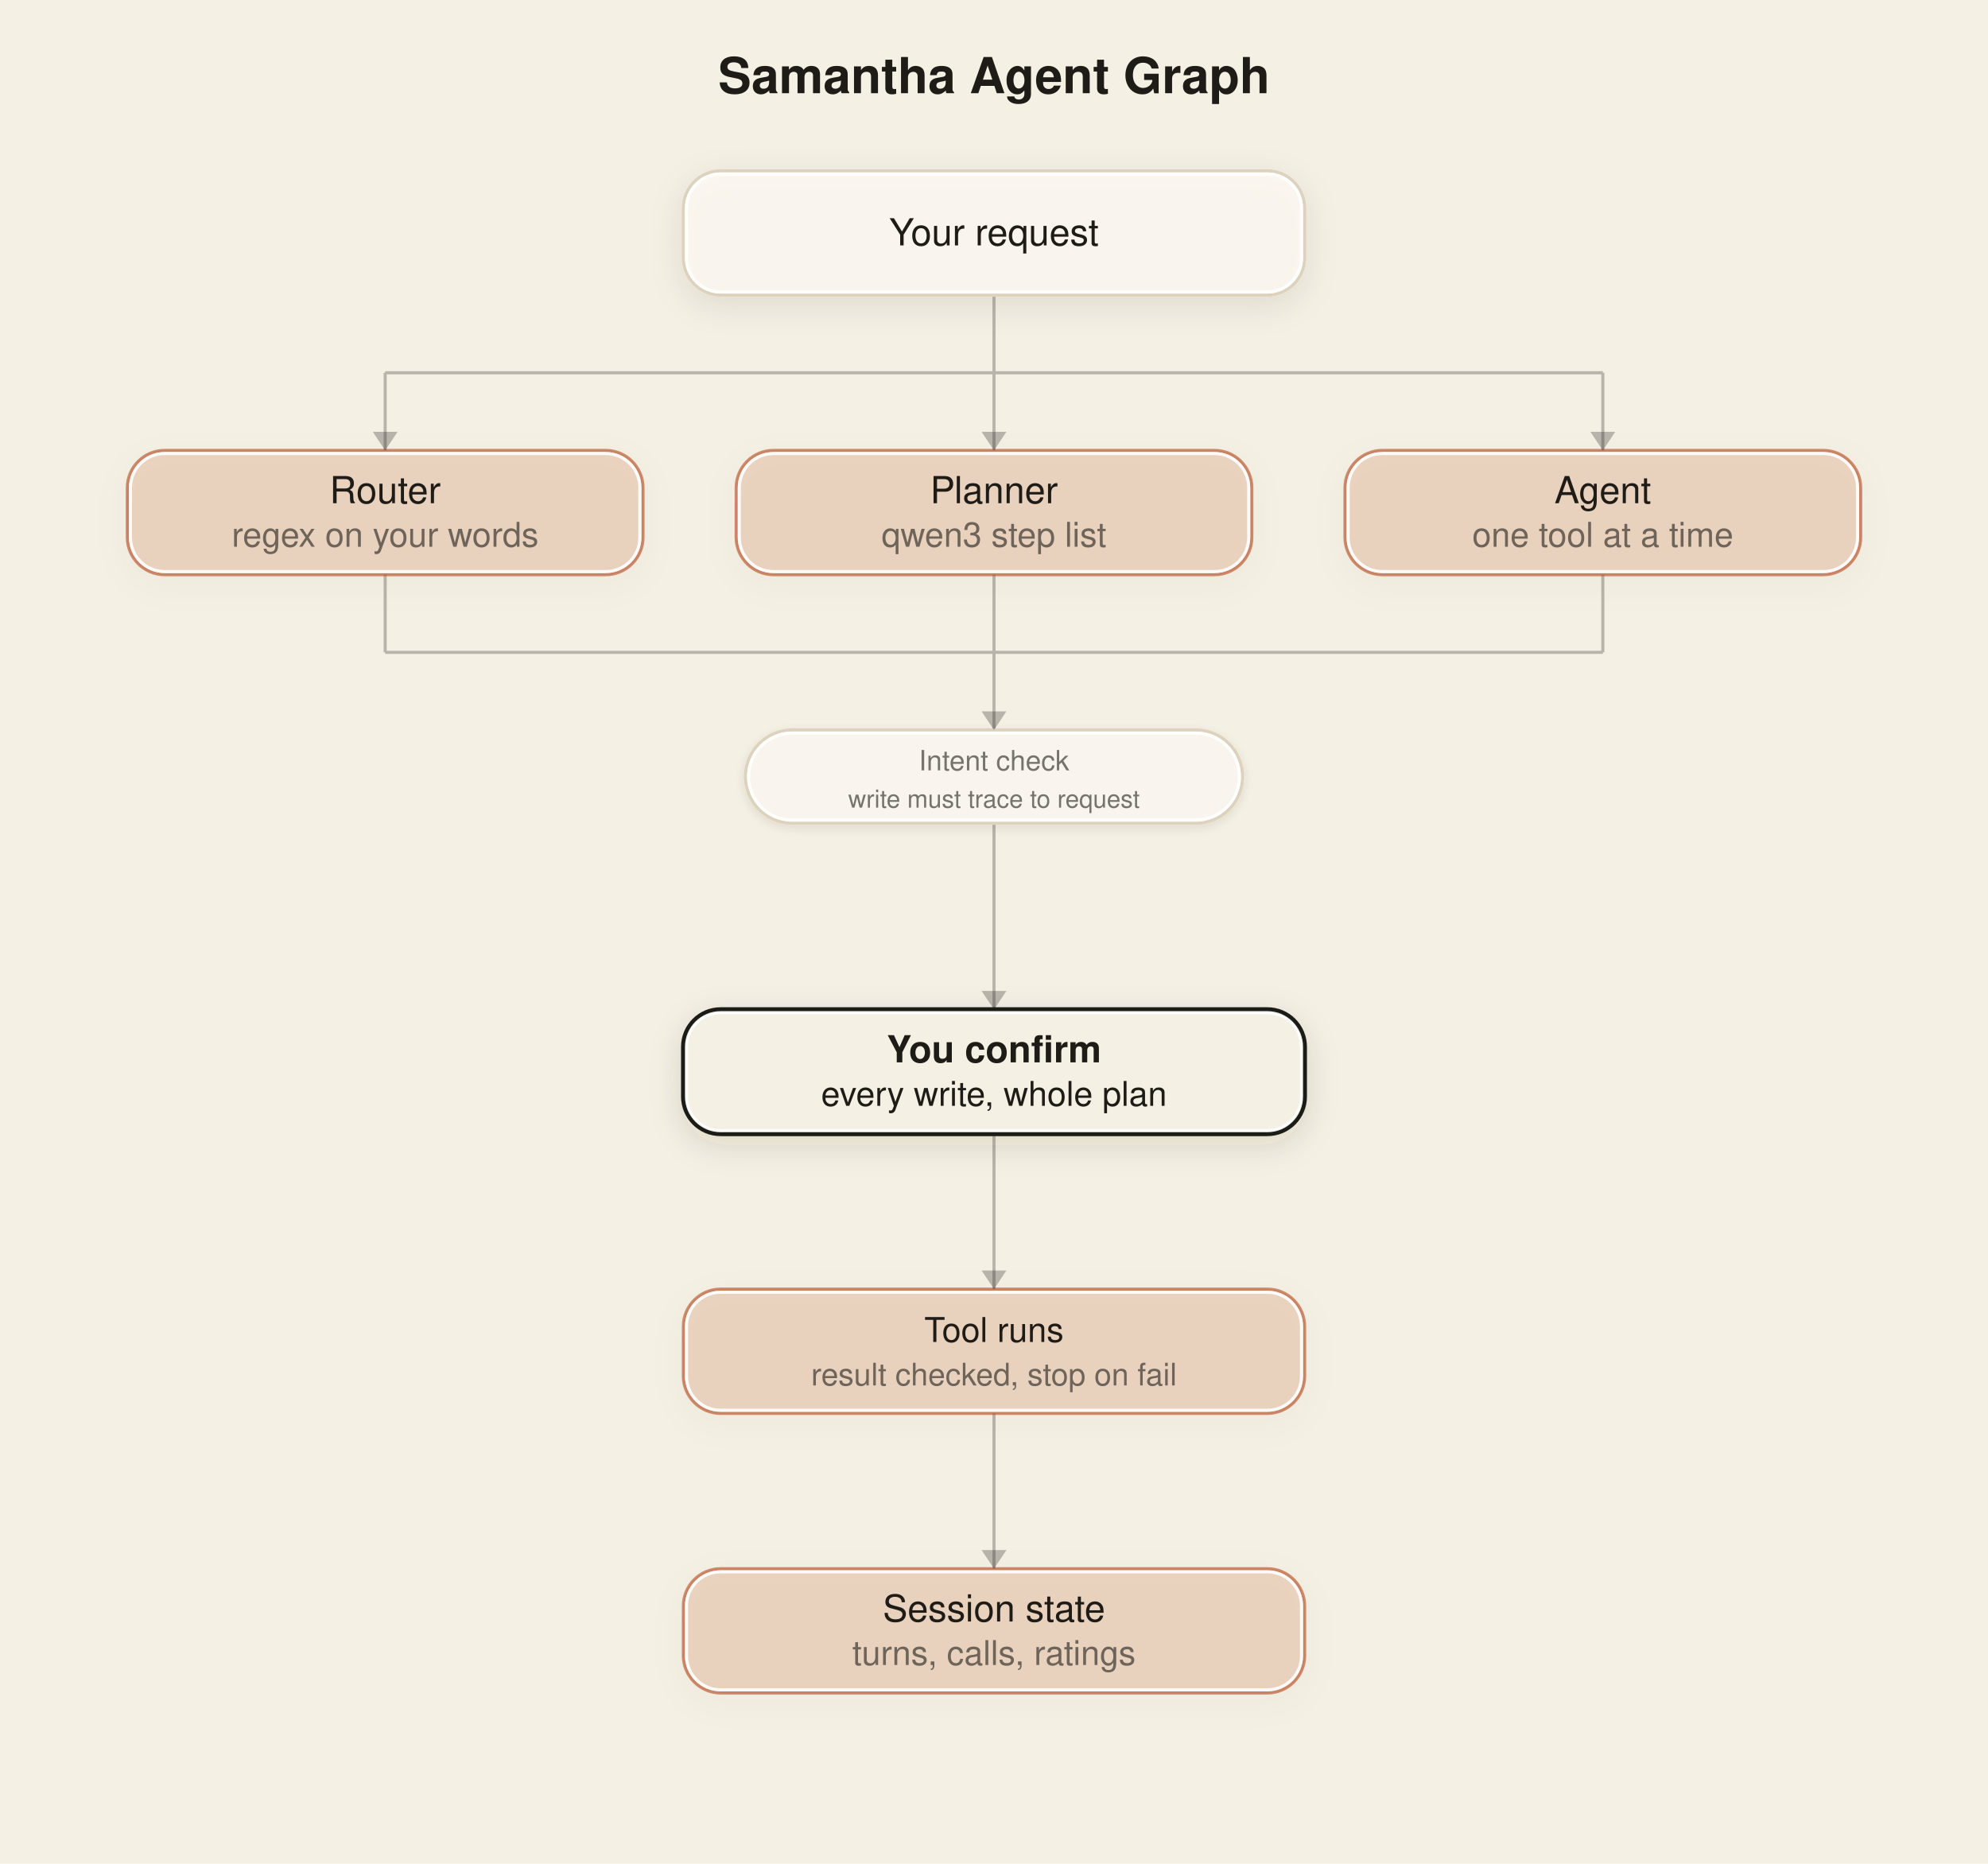
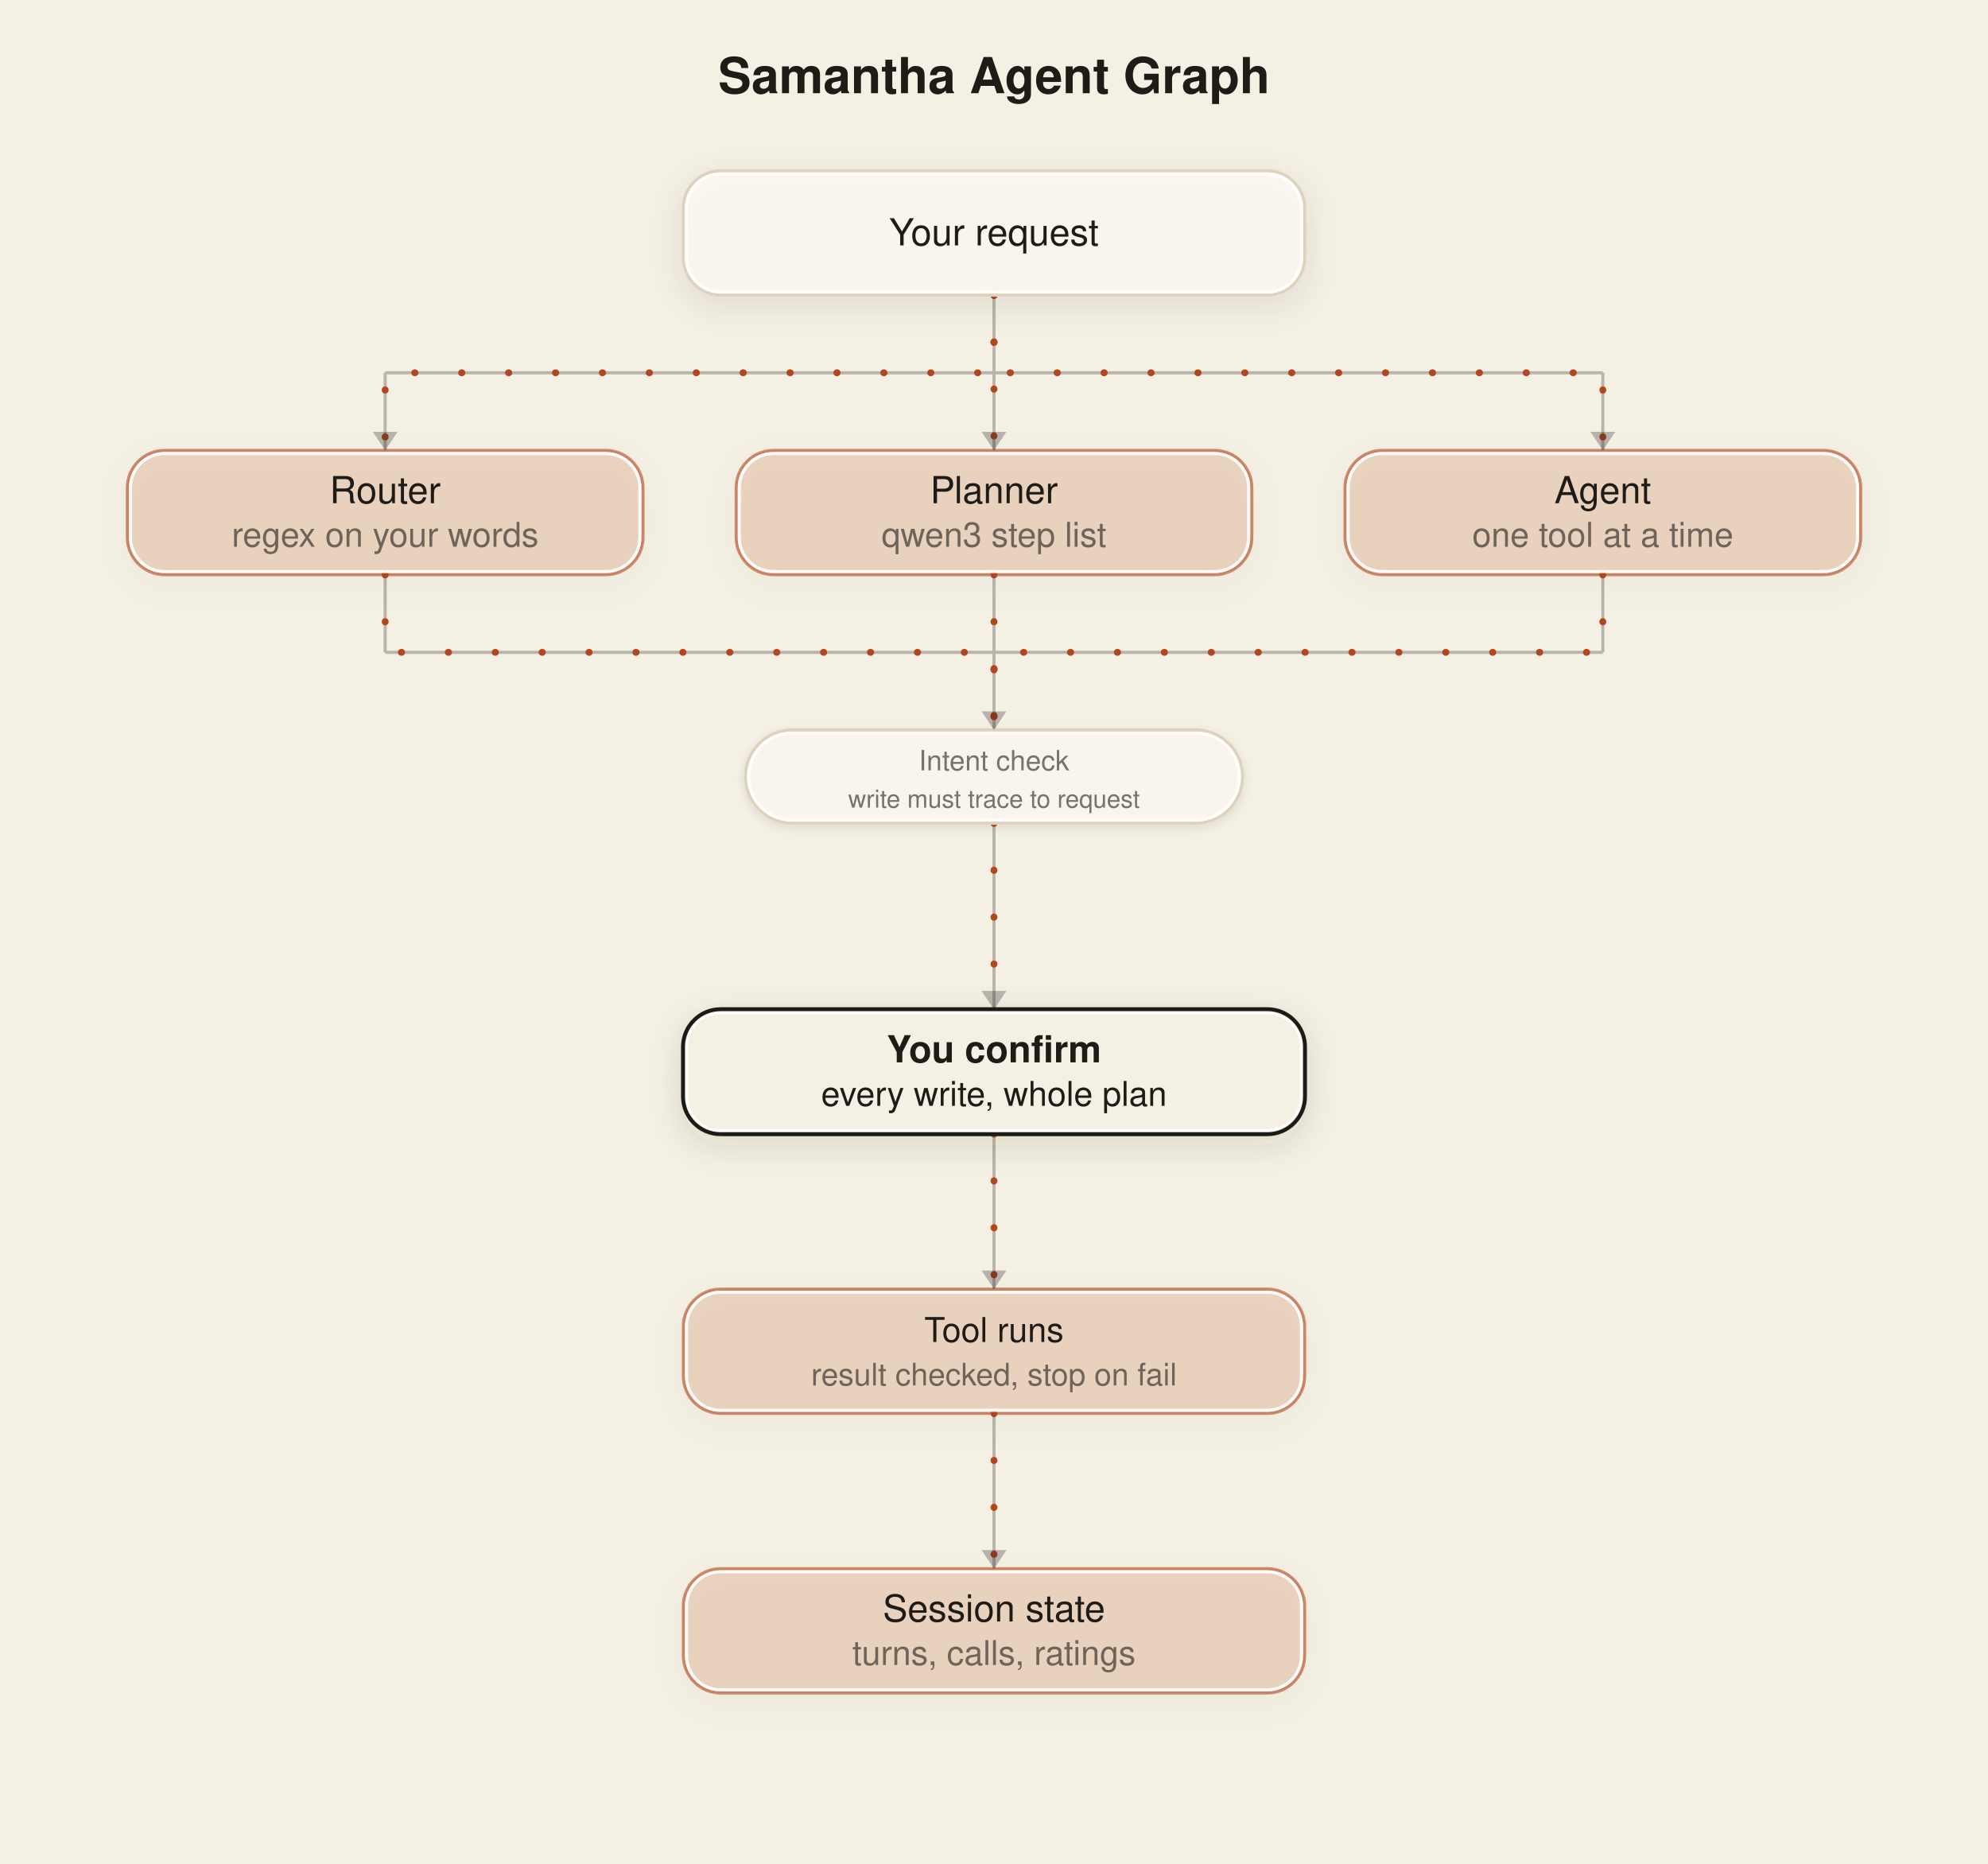
<svg xmlns="http://www.w3.org/2000/svg" width="640" height="600" viewBox="0 0 640 600" font-family="-apple-system,BlinkMacSystemFont,'SF Pro Text','Helvetica Neue',Helvetica,Arial,sans-serif">
-   <style>.bg{fill:#f5f0e4}.band{fill:#ebe4d3;fill-opacity:.6}.t{fill:#1f1b16}.t2{fill:rgba(31,27,22,.6)}.glass{fill:rgba(255,252,245,.66);stroke:#dcd2bd}.edge{fill:none;stroke:rgba(255,255,255,.9)}.gate{fill:#f5f0e4;stroke:#1f1b16;stroke-width:1.5}.ln{stroke:rgba(31,27,22,.28);fill:none}.tip{fill:rgba(31,27,22,.28)}.ink{fill:#1f1b16}.tint-clay{fill:#b3461f;fill-opacity:0.15;stroke:#b3461f;stroke-opacity:.6}.ln-clay{stroke:#b3461f;stroke-opacity:.6;fill:none}.f-clay{fill:#b3461f}.t-clay{fill:#b3461f}.dash-clay{stroke:#b3461f;fill:none;stroke-dasharray:4 3}.tint-leaf{fill:#4f6b34;fill-opacity:0.15;stroke:#4f6b34;stroke-opacity:.6}.ln-leaf{stroke:#4f6b34;stroke-opacity:.6;fill:none}.f-leaf{fill:#4f6b34}.t-leaf{fill:#4f6b34}.dash-leaf{stroke:#4f6b34;fill:none;stroke-dasharray:4 3}.tint-gold{fill:#ffca30;fill-opacity:0.2;stroke:#8a6412;stroke-opacity:.6}.ln-gold{stroke:#8a6412;stroke-opacity:.6;fill:none}.f-gold{fill:#8a6412}.t-gold{fill:#8a6412}.dash-gold{stroke:#8a6412;fill:none;stroke-dasharray:4 3}.tint-ink{fill:#1f1b16;fill-opacity:0.15;stroke:#1f1b16;stroke-opacity:.6}.ln-ink{stroke:#1f1b16;stroke-opacity:.6;fill:none}.f-ink{fill:#1f1b16}.t-ink{fill:#1f1b16}.dash-ink{stroke:#1f1b16;fill:none;stroke-dasharray:4 3}@media (prefers-color-scheme:dark){.bg{fill:#1c1a17}.band{fill:#26231f;fill-opacity:.6}.t{fill:#f3ede0}.t2{fill:rgba(243,237,224,.6)}.glass{fill:rgba(70,63,54,.5);stroke:#3a352e}.edge{fill:none;stroke:rgba(255,255,255,.16)}.gate{fill:#1c1a17;stroke:#f3ede0;stroke-width:1.5}.ln{stroke:rgba(243,237,224,.3);fill:none}.tip{fill:rgba(243,237,224,.3)}.ink{fill:#f3ede0}.tint-clay{fill:#e07856;fill-opacity:0.15;stroke:#e07856;stroke-opacity:.6}.ln-clay{stroke:#e07856;stroke-opacity:.6;fill:none}.f-clay{fill:#e07856}.t-clay{fill:#e07856}.dash-clay{stroke:#e07856;fill:none;stroke-dasharray:4 3}.tint-leaf{fill:#8fb06a;fill-opacity:0.15;stroke:#8fb06a;stroke-opacity:.6}.ln-leaf{stroke:#8fb06a;stroke-opacity:.6;fill:none}.f-leaf{fill:#8fb06a}.t-leaf{fill:#8fb06a}.dash-leaf{stroke:#8fb06a;fill:none;stroke-dasharray:4 3}.tint-gold{fill:#ffca30;fill-opacity:0.2;stroke:#ffca30;stroke-opacity:.6}.ln-gold{stroke:#ffca30;stroke-opacity:.6;fill:none}.f-gold{fill:#ffca30}.t-gold{fill:#ffca30}.dash-gold{stroke:#ffca30;fill:none;stroke-dasharray:4 3}.tint-ink{fill:#f3ede0;fill-opacity:0.15;stroke:#f3ede0;stroke-opacity:.6}.ln-ink{stroke:#f3ede0;stroke-opacity:.6;fill:none}.f-ink{fill:#f3ede0}.t-ink{fill:#f3ede0}.dash-ink{stroke:#f3ede0;fill:none;stroke-dasharray:4 3}}</style>
+   <style>.bg{fill:#f5f0e4}.band{fill:#ebe4d3;fill-opacity:.6}.t{fill:#1f1b16}.t2{fill:rgba(31,27,22,.6)}.glass{fill:rgba(255,252,245,.66);stroke:#dcd2bd}.edge{fill:none;stroke:rgba(255,255,255,.9)}.gate{fill:#f5f0e4;stroke:#1f1b16;stroke-width:1.5}.ln{stroke:rgba(31,27,22,.28);fill:none}.tip{fill:rgba(31,27,22,.28)}.ink{fill:#1f1b16}.tint-clay{fill:#b3461f;fill-opacity:0.15;stroke:#b3461f;stroke-opacity:.6}.ln-clay{stroke:#b3461f;stroke-opacity:.6;fill:none}.f-clay{fill:#b3461f}.t-clay{fill:#b3461f}.dash-clay{stroke:#b3461f;fill:none;stroke-dasharray:4 3}.st-clay{fill:#b3461f;fill-opacity:0.12;stroke:#b3461f;stroke-opacity:.4}.flow-clay{stroke:#b3461f;fill:none;stroke-width:2.2;stroke-linecap:round;stroke-dasharray:.1 15}.gl-clay{flood-color:#b3461f;flood-opacity:.5}.tint-leaf{fill:#4f6b34;fill-opacity:0.15;stroke:#4f6b34;stroke-opacity:.6}.ln-leaf{stroke:#4f6b34;stroke-opacity:.6;fill:none}.f-leaf{fill:#4f6b34}.t-leaf{fill:#4f6b34}.dash-leaf{stroke:#4f6b34;fill:none;stroke-dasharray:4 3}.st-leaf{fill:#4f6b34;fill-opacity:0.12;stroke:#4f6b34;stroke-opacity:.4}.flow-leaf{stroke:#4f6b34;fill:none;stroke-width:2.2;stroke-linecap:round;stroke-dasharray:.1 15}.gl-leaf{flood-color:#4f6b34;flood-opacity:.5}.tint-gold{fill:#ffca30;fill-opacity:0.2;stroke:#8a6412;stroke-opacity:.6}.ln-gold{stroke:#8a6412;stroke-opacity:.6;fill:none}.f-gold{fill:#8a6412}.t-gold{fill:#8a6412}.dash-gold{stroke:#8a6412;fill:none;stroke-dasharray:4 3}.st-gold{fill:#ffca30;fill-opacity:0.24;stroke:#8a6412;stroke-opacity:.4}.flow-gold{stroke:#8a6412;fill:none;stroke-width:2.2;stroke-linecap:round;stroke-dasharray:.1 15}.gl-gold{flood-color:#8a6412;flood-opacity:.5}.tint-ink{fill:#1f1b16;fill-opacity:0.15;stroke:#1f1b16;stroke-opacity:.6}.ln-ink{stroke:#1f1b16;stroke-opacity:.6;fill:none}.f-ink{fill:#1f1b16}.t-ink{fill:#1f1b16}.dash-ink{stroke:#1f1b16;fill:none;stroke-dasharray:4 3}.st-ink{fill:#1f1b16;fill-opacity:0.12;stroke:#1f1b16;stroke-opacity:.4}.flow-ink{stroke:#1f1b16;fill:none;stroke-width:2.2;stroke-linecap:round;stroke-dasharray:.1 15}.gl-ink{flood-color:#1f1b16;flood-opacity:.5}.hollow{fill:none;stroke:#1f1b16;stroke-width:1.2}@media (prefers-color-scheme:dark){.bg{fill:#1c1a17}.band{fill:#26231f;fill-opacity:.6}.t{fill:#f3ede0}.t2{fill:rgba(243,237,224,.6)}.glass{fill:rgba(70,63,54,.5);stroke:#3a352e}.edge{fill:none;stroke:rgba(255,255,255,.16)}.gate{fill:#1c1a17;stroke:#f3ede0;stroke-width:1.5}.ln{stroke:rgba(243,237,224,.3);fill:none}.tip{fill:rgba(243,237,224,.3)}.ink{fill:#f3ede0}.tint-clay{fill:#e07856;fill-opacity:0.15;stroke:#e07856;stroke-opacity:.6}.ln-clay{stroke:#e07856;stroke-opacity:.6;fill:none}.f-clay{fill:#e07856}.t-clay{fill:#e07856}.dash-clay{stroke:#e07856;fill:none;stroke-dasharray:4 3}.st-clay{fill:#e07856;fill-opacity:0.12;stroke:#e07856;stroke-opacity:.4}.flow-clay{stroke:#e07856;fill:none;stroke-width:2.2;stroke-linecap:round;stroke-dasharray:.1 15}.gl-clay{flood-color:#e07856;flood-opacity:.5}.tint-leaf{fill:#8fb06a;fill-opacity:0.15;stroke:#8fb06a;stroke-opacity:.6}.ln-leaf{stroke:#8fb06a;stroke-opacity:.6;fill:none}.f-leaf{fill:#8fb06a}.t-leaf{fill:#8fb06a}.dash-leaf{stroke:#8fb06a;fill:none;stroke-dasharray:4 3}.st-leaf{fill:#8fb06a;fill-opacity:0.12;stroke:#8fb06a;stroke-opacity:.4}.flow-leaf{stroke:#8fb06a;fill:none;stroke-width:2.2;stroke-linecap:round;stroke-dasharray:.1 15}.gl-leaf{flood-color:#8fb06a;flood-opacity:.5}.tint-gold{fill:#ffca30;fill-opacity:0.2;stroke:#ffca30;stroke-opacity:.6}.ln-gold{stroke:#ffca30;stroke-opacity:.6;fill:none}.f-gold{fill:#ffca30}.t-gold{fill:#ffca30}.dash-gold{stroke:#ffca30;fill:none;stroke-dasharray:4 3}.st-gold{fill:#ffca30;fill-opacity:0.24;stroke:#ffca30;stroke-opacity:.4}.flow-gold{stroke:#ffca30;fill:none;stroke-width:2.2;stroke-linecap:round;stroke-dasharray:.1 15}.gl-gold{flood-color:#ffca30;flood-opacity:.5}.tint-ink{fill:#f3ede0;fill-opacity:0.15;stroke:#f3ede0;stroke-opacity:.6}.ln-ink{stroke:#f3ede0;stroke-opacity:.6;fill:none}.f-ink{fill:#f3ede0}.t-ink{fill:#f3ede0}.dash-ink{stroke:#f3ede0;fill:none;stroke-dasharray:4 3}.st-ink{fill:#f3ede0;fill-opacity:0.12;stroke:#f3ede0;stroke-opacity:.4}.flow-ink{stroke:#f3ede0;fill:none;stroke-width:2.2;stroke-linecap:round;stroke-dasharray:.1 15}.gl-ink{flood-color:#f3ede0;flood-opacity:.5}.hollow{fill:none;stroke:#f3ede0;stroke-width:1.2}}[class^=flow-]{animation:flow 1.4s linear infinite}@keyframes flow{to{stroke-dashoffset:-15.1}}.march{animation:march .9s linear infinite}@keyframes march{to{stroke-dashoffset:-14}}@media (prefers-reduced-motion:reduce){[class^=flow-],.march{animation:none}}</style>
  <defs>
    <filter id="sh" x="-20%" y="-30%" width="140%" height="190%">
      <feDropShadow dx="0" dy="3" stdDeviation="5" flood-color="rgb(60,40,20)" flood-opacity=".13" />
    </filter>
    <filter id="sh1" x="-10%" y="-20%" width="120%" height="170%">
      <feDropShadow dx="0" dy="1" stdDeviation="1.5" flood-color="rgb(60,40,20)" flood-opacity=".12" />
    </filter>
+     <filter id="gl-clay" x="-30%" y="-70%" width="160%" height="240%">
+       <feDropShadow dx="0" dy="0" stdDeviation="4" class="gl-clay" />
+     </filter>
+     <filter id="gl-leaf" x="-30%" y="-70%" width="160%" height="240%">
+       <feDropShadow dx="0" dy="0" stdDeviation="4" class="gl-leaf" />
+     </filter>
+     <filter id="gl-gold" x="-30%" y="-70%" width="160%" height="240%">
+       <feDropShadow dx="0" dy="0" stdDeviation="4" class="gl-gold" />
+     </filter>
+     <filter id="gl-ink" x="-30%" y="-70%" width="160%" height="240%">
+       <feDropShadow dx="0" dy="0" stdDeviation="4" class="gl-ink" />
+     </filter>
  </defs>
  <rect class="bg" width="640" height="600" />
  <text class="t" x="320" y="30" font-size="16" font-weight="600" text-anchor="middle">Samantha Agent Graph</text>
  <path class="ln" stroke-linejoin="round" d="M320 95V120M124 120v25M320 120v25M516 120v25M124 120H516M124 185v25M320 185v25M516 185v25M124 210H516M320 210V235M320 265V325M320 365V415M320 455V505" />
+   <path class="flow-clay" style="animation-delay:-0.16s" d="M320 455V480H320V505" />
+   <path class="flow-clay" style="animation-delay:-1.19s" d="M320 365V390H320V415" />
+   <path class="flow-clay" style="animation-delay:-0.82s" d="M320 265V295H320V325" />
+   <path class="flow-clay" style="animation-delay:-0.45s" d="M516 185V210H320V235" />
+   <path class="flow-clay" style="animation-delay:-0.08s" d="M320 185V210H320V235" />
+   <path class="flow-clay" style="animation-delay:-1.11s" d="M124 185V210H320V235" />
+   <path class="flow-clay" style="animation-delay:-0.74s" d="M320 95V120H516V145" />
+   <path class="flow-clay" style="animation-delay:-0.37s" d="M320 95V120H320V145" />
+   <path class="flow-clay" style="animation-delay:-0.00s" d="M320 95V120H124V145" />
  <rect class="glass" x="220" y="55" width="200" height="40" rx="12" filter="url(#sh)" />
  <rect class="edge" x="221" y="56" width="198" height="38" rx="11" />
  <text class="t" x="320" y="79" font-size="12" text-anchor="middle">Your request</text>
  <rect class="tint-clay" x="41" y="145" width="166" height="40" rx="12" filter="url(#sh)" />
  <rect class="edge" x="42" y="146" width="164" height="38" rx="11" />
  <text class="t" x="124" y="162" font-size="12" font-weight="500" text-anchor="middle">Router</text>
  <text class="t2" x="124" y="176" font-size="11" text-anchor="middle">regex on your words</text>
  <rect class="tint-clay" x="237" y="145" width="166" height="40" rx="12" filter="url(#sh)" />
  <rect class="edge" x="238" y="146" width="164" height="38" rx="11" />
  <text class="t" x="320" y="162" font-size="12" font-weight="500" text-anchor="middle">Planner</text>
  <text class="t2" x="320" y="176" font-size="11" text-anchor="middle">qwen3 step list</text>
  <rect class="tint-clay" x="433" y="145" width="166" height="40" rx="12" filter="url(#sh)" />
  <rect class="edge" x="434" y="146" width="164" height="38" rx="11" />
  <text class="t" x="516" y="162" font-size="12" font-weight="500" text-anchor="middle">Agent</text>
  <text class="t2" x="516" y="176" font-size="11" text-anchor="middle">one tool at a time</text>
  <rect class="glass" x="240" y="235" width="160" height="30" rx="15" filter="url(#sh1)" />
  <rect class="edge" x="241" y="236" width="158" height="28" rx="14" />
  <text class="t2" x="320" y="248" font-size="9" text-anchor="middle">Intent check</text>
  <text class="t2" x="320" y="260" font-size="8" text-anchor="middle">write must trace to request</text>
  <rect class="gate" x="220" y="325" width="200" height="40" rx="12" filter="url(#sh)" />
  <rect class="edge" x="221" y="326" width="198" height="38" rx="11" />
  <text class="t" x="320" y="342" font-size="12" font-weight="600" text-anchor="middle">You confirm</text>
  <text class="t" x="320" y="356" font-size="11" text-anchor="middle">every write, whole plan</text>
  <rect class="tint-clay" x="220" y="415" width="200" height="40" rx="12" filter="url(#sh)" />
  <rect class="edge" x="221" y="416" width="198" height="38" rx="11" />
  <text class="t" x="320" y="432" font-size="11" font-weight="500" text-anchor="middle">Tool runs</text>
  <text class="t2" x="320" y="446" font-size="10" text-anchor="middle">result checked, stop on fail</text>
  <rect class="tint-clay" x="220" y="505" width="200" height="40" rx="12" filter="url(#sh)" />
  <rect class="edge" x="221" y="506" width="198" height="38" rx="11" />
  <text class="t" x="320" y="522" font-size="12" font-weight="500" text-anchor="middle">Session state</text>
  <text class="t2" x="320" y="536" font-size="11" text-anchor="middle">turns, calls, ratings</text>
  <path class="tip" d="M120 139L124 145L128 139z" />
  <path class="tip" d="M316 139L320 145L324 139z" />
  <path class="tip" d="M512 139L516 145L520 139z" />
  <path class="tip" d="M316 229L320 235L324 229z" />
  <path class="tip" d="M316 319L320 325L324 319z" />
  <path class="tip" d="M316 409L320 415L324 409z" />
  <path class="tip" d="M316 499L320 505L324 499z" />
</svg>
